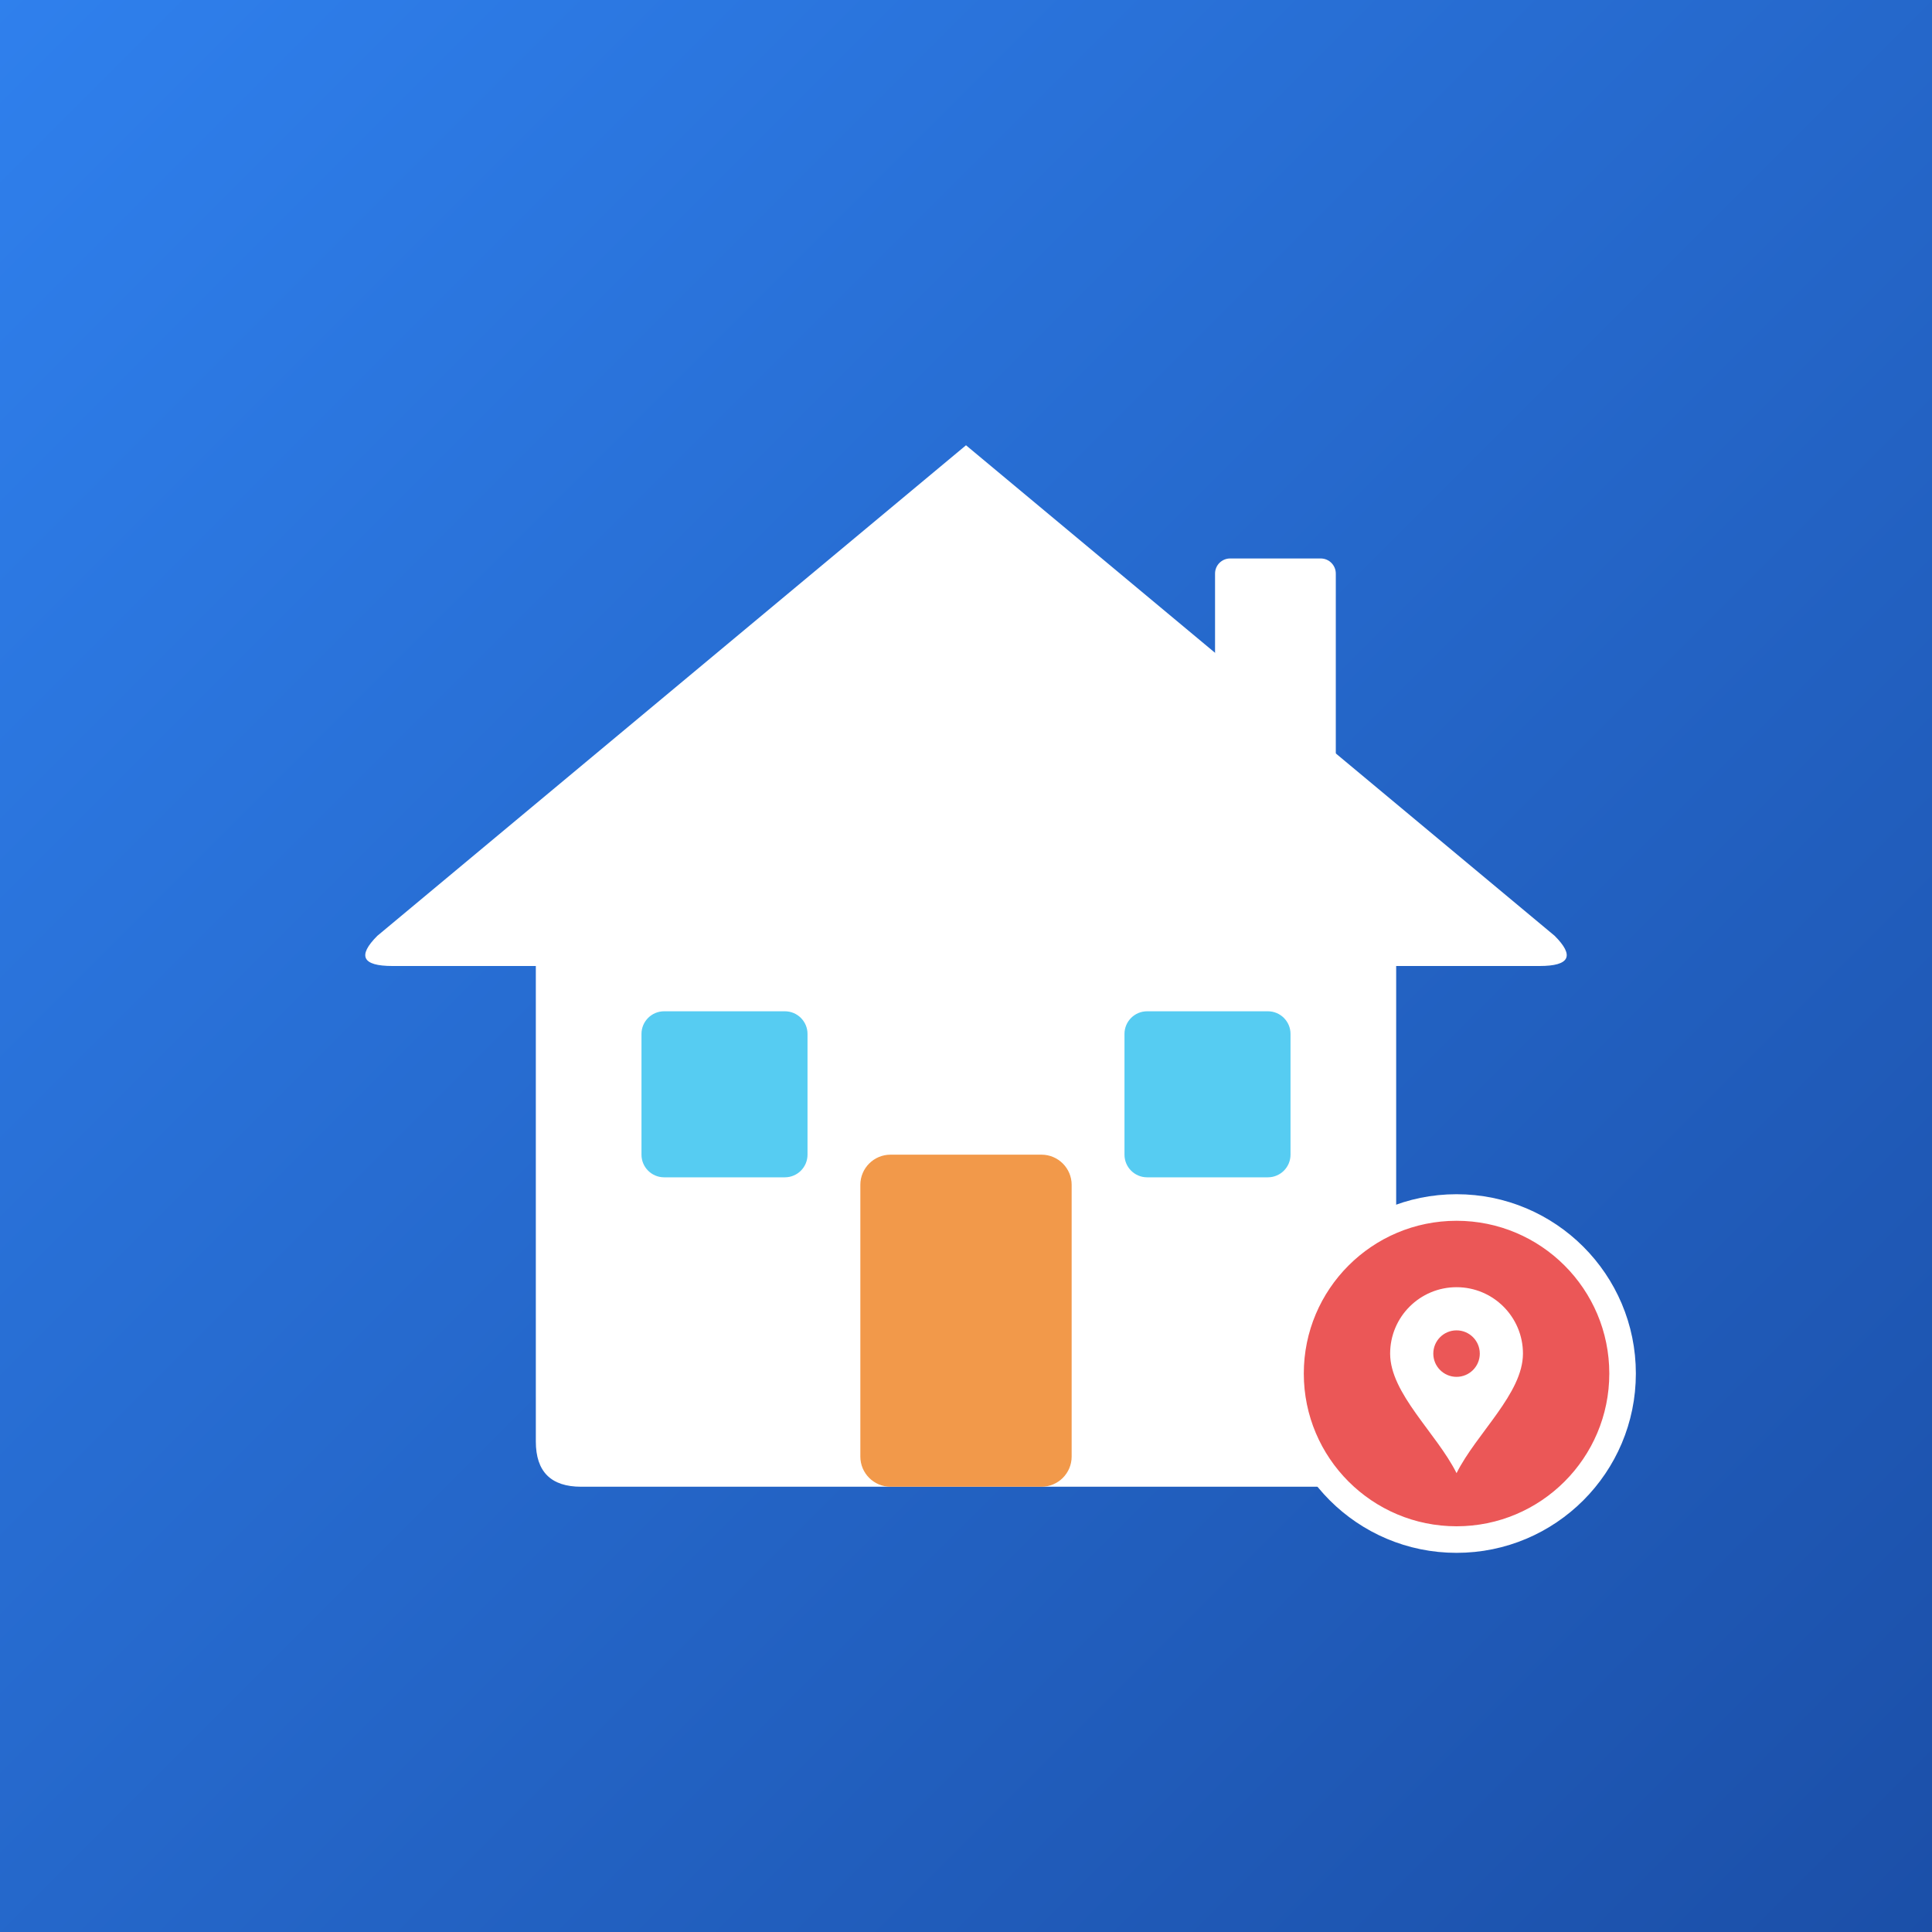
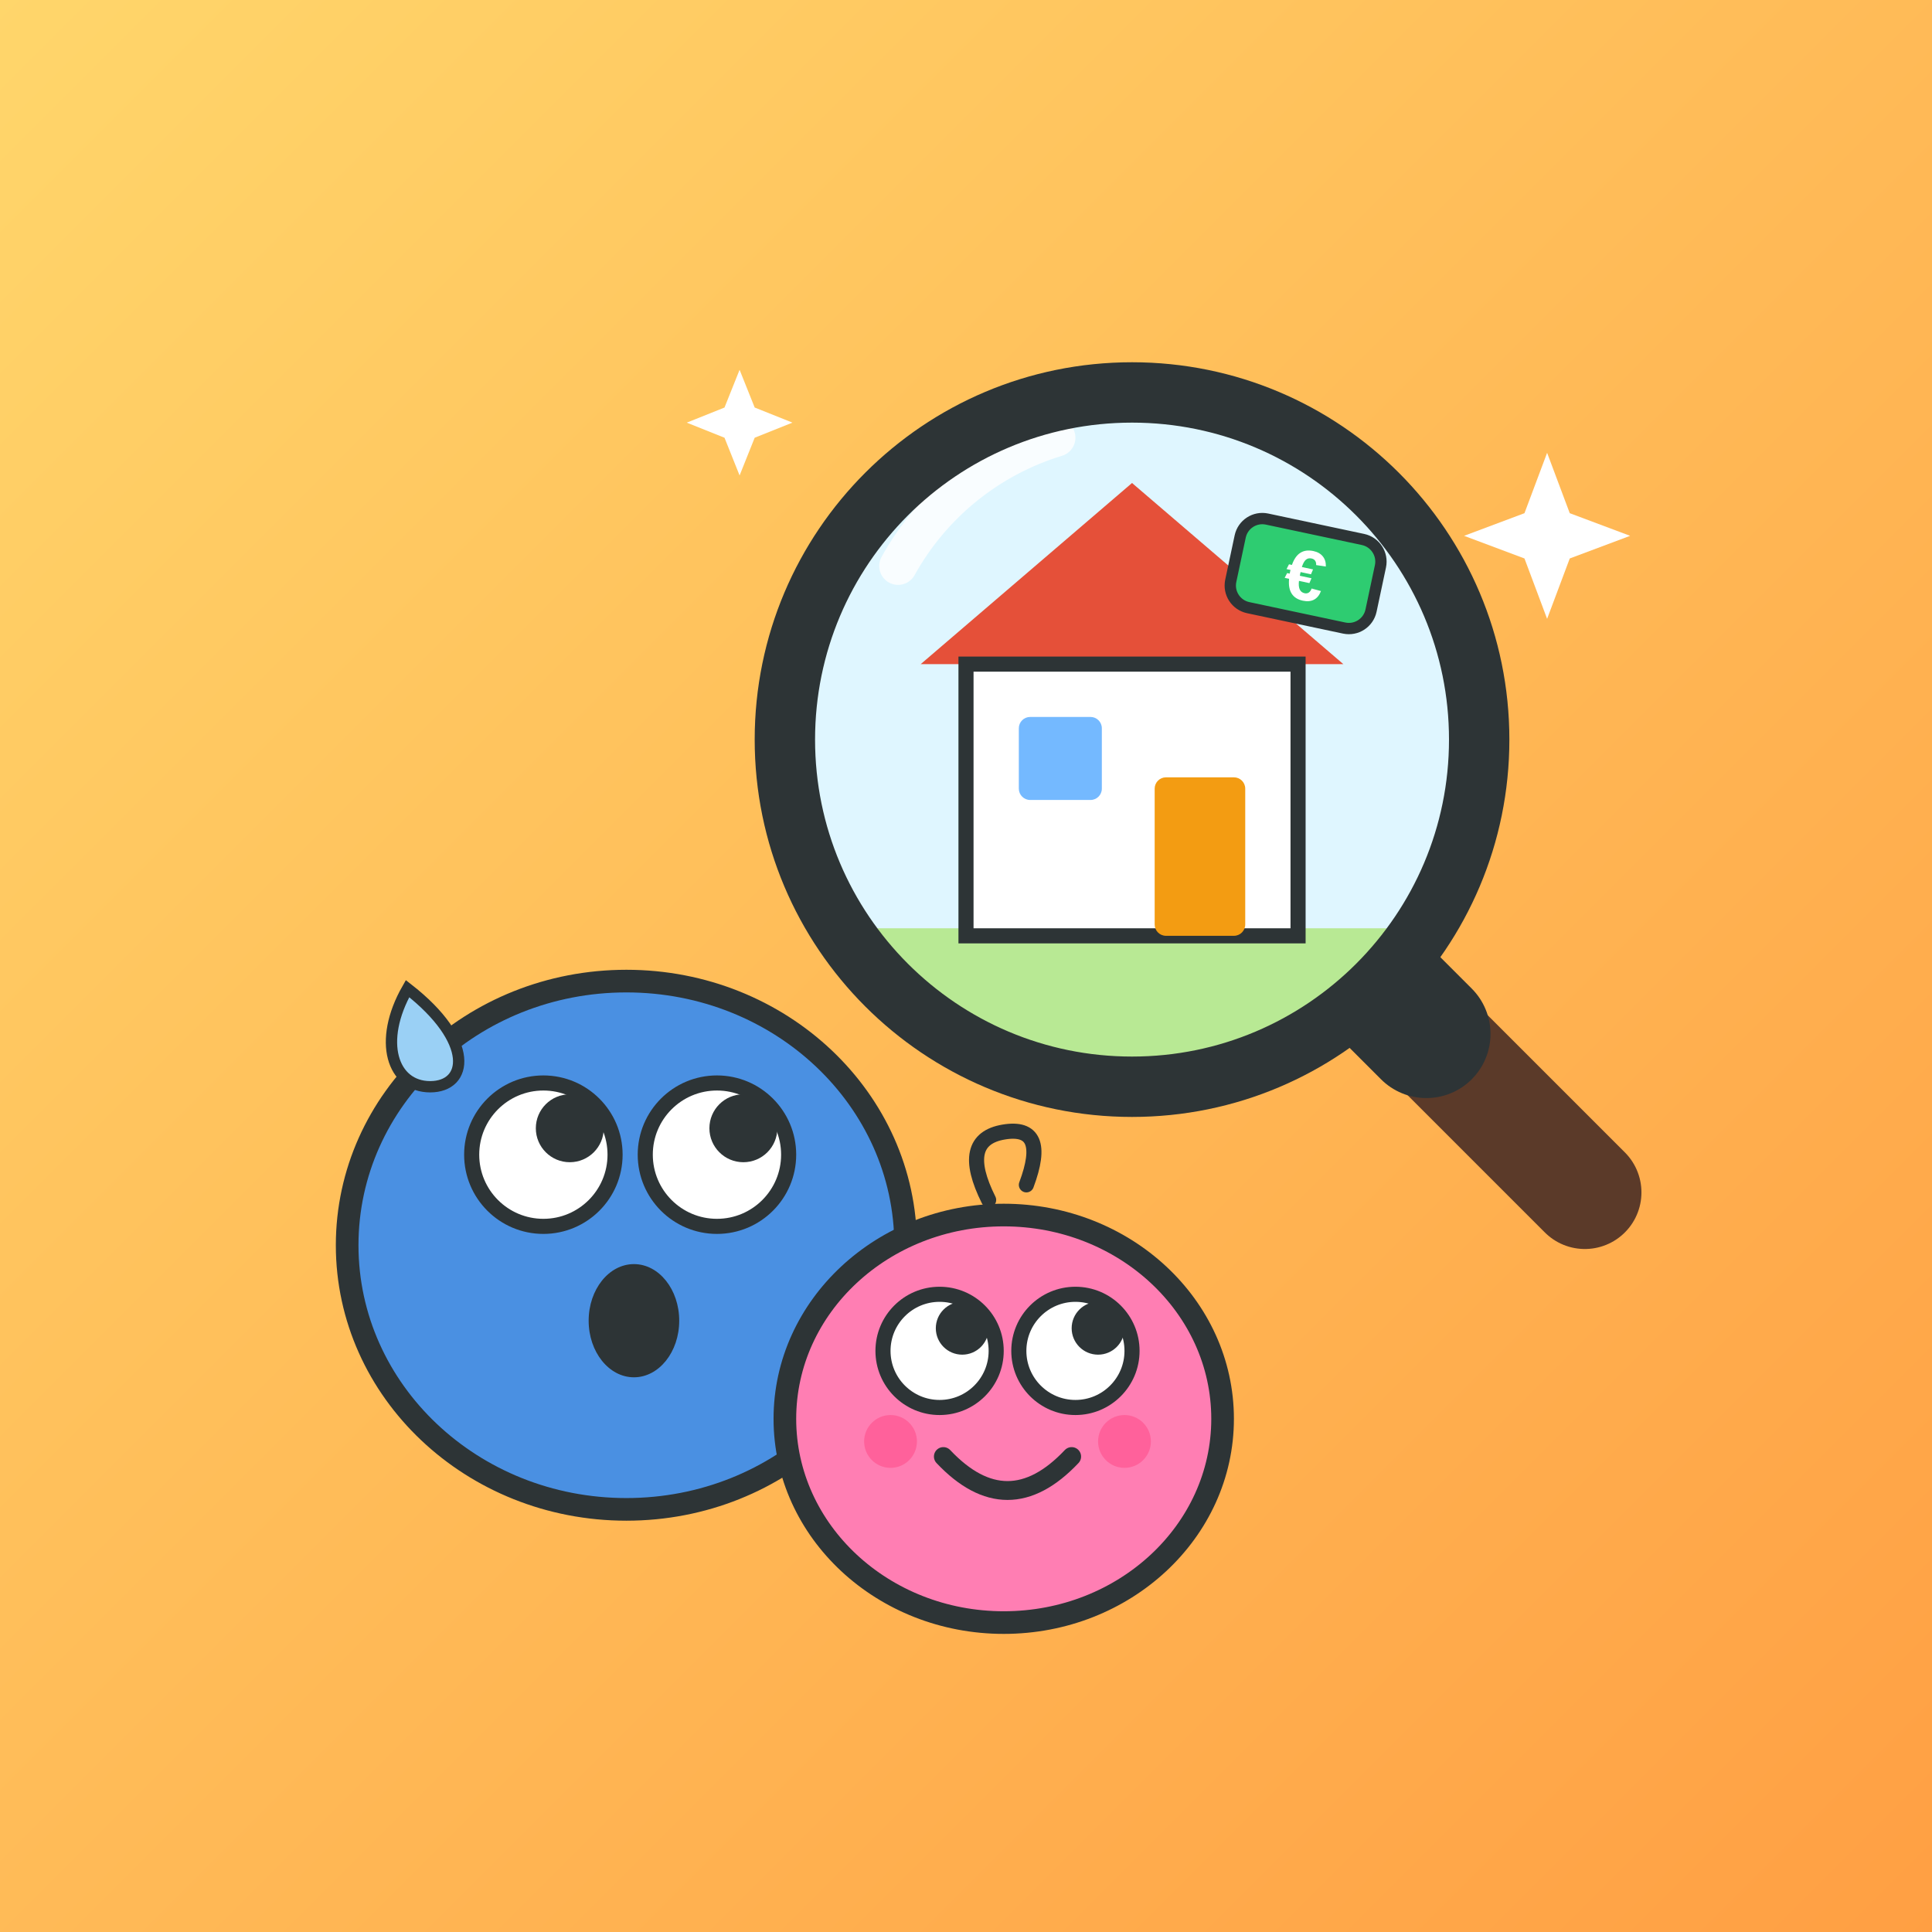
<svg xmlns="http://www.w3.org/2000/svg" viewBox="0 0 512 512" width="512" height="512">
  <defs>
    <linearGradient id="bg" x1="0" y1="0" x2="1" y2="1">
-       <stop offset="0" stop-color="#2F80ED" />
-       <stop offset="1" stop-color="#1B4FA8" />
+       <stop offset="0" stop-color="#FFD66B" />
+       <stop offset="1" stop-color="#FF9F43" />
    </linearGradient>
+     <clipPath id="lens">
+       <circle cx="300" cy="196" r="92" />
+     </clipPath>
  </defs>
  <rect width="512" height="512" fill="url(#bg)" />
-   <g transform="translate(0 6)">
-     <rect x="322" y="142" width="32" height="64" rx="4" fill="#FFFFFF" />
-     <path d="M256 112 L412 242 Q420 250 408 250 L370 250 L370 376 Q370 388 358 388 L154 388 Q142 388 142 376 L142 250 L104 250 Q92 250 100 242 Z" fill="#FFFFFF" />
-     <rect x="228" y="300" width="56" height="88" rx="8" fill="#F2994A" />
-     <rect x="170" y="262" width="44" height="44" rx="6" fill="#56CCF2" />
-     <rect x="298" y="262" width="44" height="44" rx="6" fill="#56CCF2" />
+   <line x1="366" y1="262" x2="420" y2="316" stroke="#5B3A29" stroke-width="30" stroke-linecap="round" />
+   <line x1="366" y1="262" x2="378" y2="274" stroke="#2D3436" stroke-width="34" stroke-linecap="round" />
+   <circle cx="300" cy="196" r="92" fill="#DFF6FF" />
+   <g clip-path="url(#lens)">
+     <rect x="210" y="246" width="180" height="60" fill="#B8E994" />
+     <path d="M300 128 L356 176 L244 176 Z" fill="#E55039" />
+     <rect x="256" y="176" width="88" height="72" fill="#FFFFFF" stroke="#2D3436" stroke-width="4" />
+     <rect x="270" y="190" width="22" height="22" rx="3" fill="#74B9FF" />
+     <rect x="306" y="206" width="24" height="42" rx="3" fill="#F39C12" />
+     <g transform="translate(346 152) rotate(12)">
+       <rect x="-19" y="-12" width="38" height="24" rx="6" fill="#2ECC71" stroke="#2D3436" stroke-width="3" />
+       <text x="0" y="7" font-family="Arial, sans-serif" font-size="19" font-weight="bold" text-anchor="middle" fill="#FFFFFF">€</text>
+     </g>
+     <path d="M238 150 A72 72 0 0 1 280 116" stroke="#FFFFFF" stroke-width="10" stroke-linecap="round" fill="none" opacity="0.8" />
  </g>
-   <g transform="translate(386 364) scale(0.88)">
-     <circle r="50" fill="#EB5757" stroke="#FFFFFF" stroke-width="8" />
-     <path d="M0 30 C-6 18 -20 6 -20 -6 A20 20 0 1 1 20 -6 C20 6 6 18 0 30 Z" fill="#FFFFFF" />
-     <circle cy="-6" r="7" fill="#EB5757" />
+   <circle cx="300" cy="196" r="92" fill="none" stroke="#2D3436" stroke-width="16" />
+   <path d="M410 120 l6 16 l16 6 l-16 6 l-6 16 l-6 -16 l-16 -6 l16 -6 Z" fill="#FFFFFF" />
+   <path d="M196 98 l4 10 l10 4 l-10 4 l-4 10 l-4 -10 l-10 -4 l10 -4 Z" fill="#FFFFFF" />
+   <g>
+     <ellipse cx="166" cy="330" rx="74" ry="70" fill="#4A90E2" stroke="#2D3436" stroke-width="6" />
+     <circle cx="144" cy="306" r="19" fill="#FFFFFF" stroke="#2D3436" stroke-width="4" />
+     <circle cx="190" cy="306" r="19" fill="#FFFFFF" stroke="#2D3436" stroke-width="4" />
+     <circle cx="151" cy="299" r="9" fill="#2D3436" />
+     <circle cx="197" cy="299" r="9" fill="#2D3436" />
+     <ellipse cx="168" cy="350" rx="12" ry="15" fill="#2D3436" />
+     <path d="M108 262 C100 276 104 288 114 288 C124 288 126 276 108 262 Z" fill="#9AD0F5" stroke="#2D3436" stroke-width="3" />
+   </g>
+   <g>
+     <ellipse cx="266" cy="376" rx="58" ry="54" fill="#FF7EB3" stroke="#2D3436" stroke-width="6" />
+     <circle cx="249" cy="358" r="15" fill="#FFFFFF" stroke="#2D3436" stroke-width="4" />
+     <circle cx="285" cy="358" r="15" fill="#FFFFFF" stroke="#2D3436" stroke-width="4" />
+     <circle cx="255" cy="352" r="7" fill="#2D3436" />
+     <circle cx="291" cy="352" r="7" fill="#2D3436" />
+     <path d="M250 386 Q267 404 284 386" stroke="#2D3436" stroke-width="5" fill="none" stroke-linecap="round" />
+     <circle cx="236" cy="382" r="7" fill="#FF4F8B" opacity="0.6" />
+     <circle cx="298" cy="382" r="7" fill="#FF4F8B" opacity="0.6" />
+     <path d="M262 318 q-8 -16 4 -18 q12 -2 6 14" fill="none" stroke="#2D3436" stroke-width="4" stroke-linecap="round" />
  </g>
</svg>
